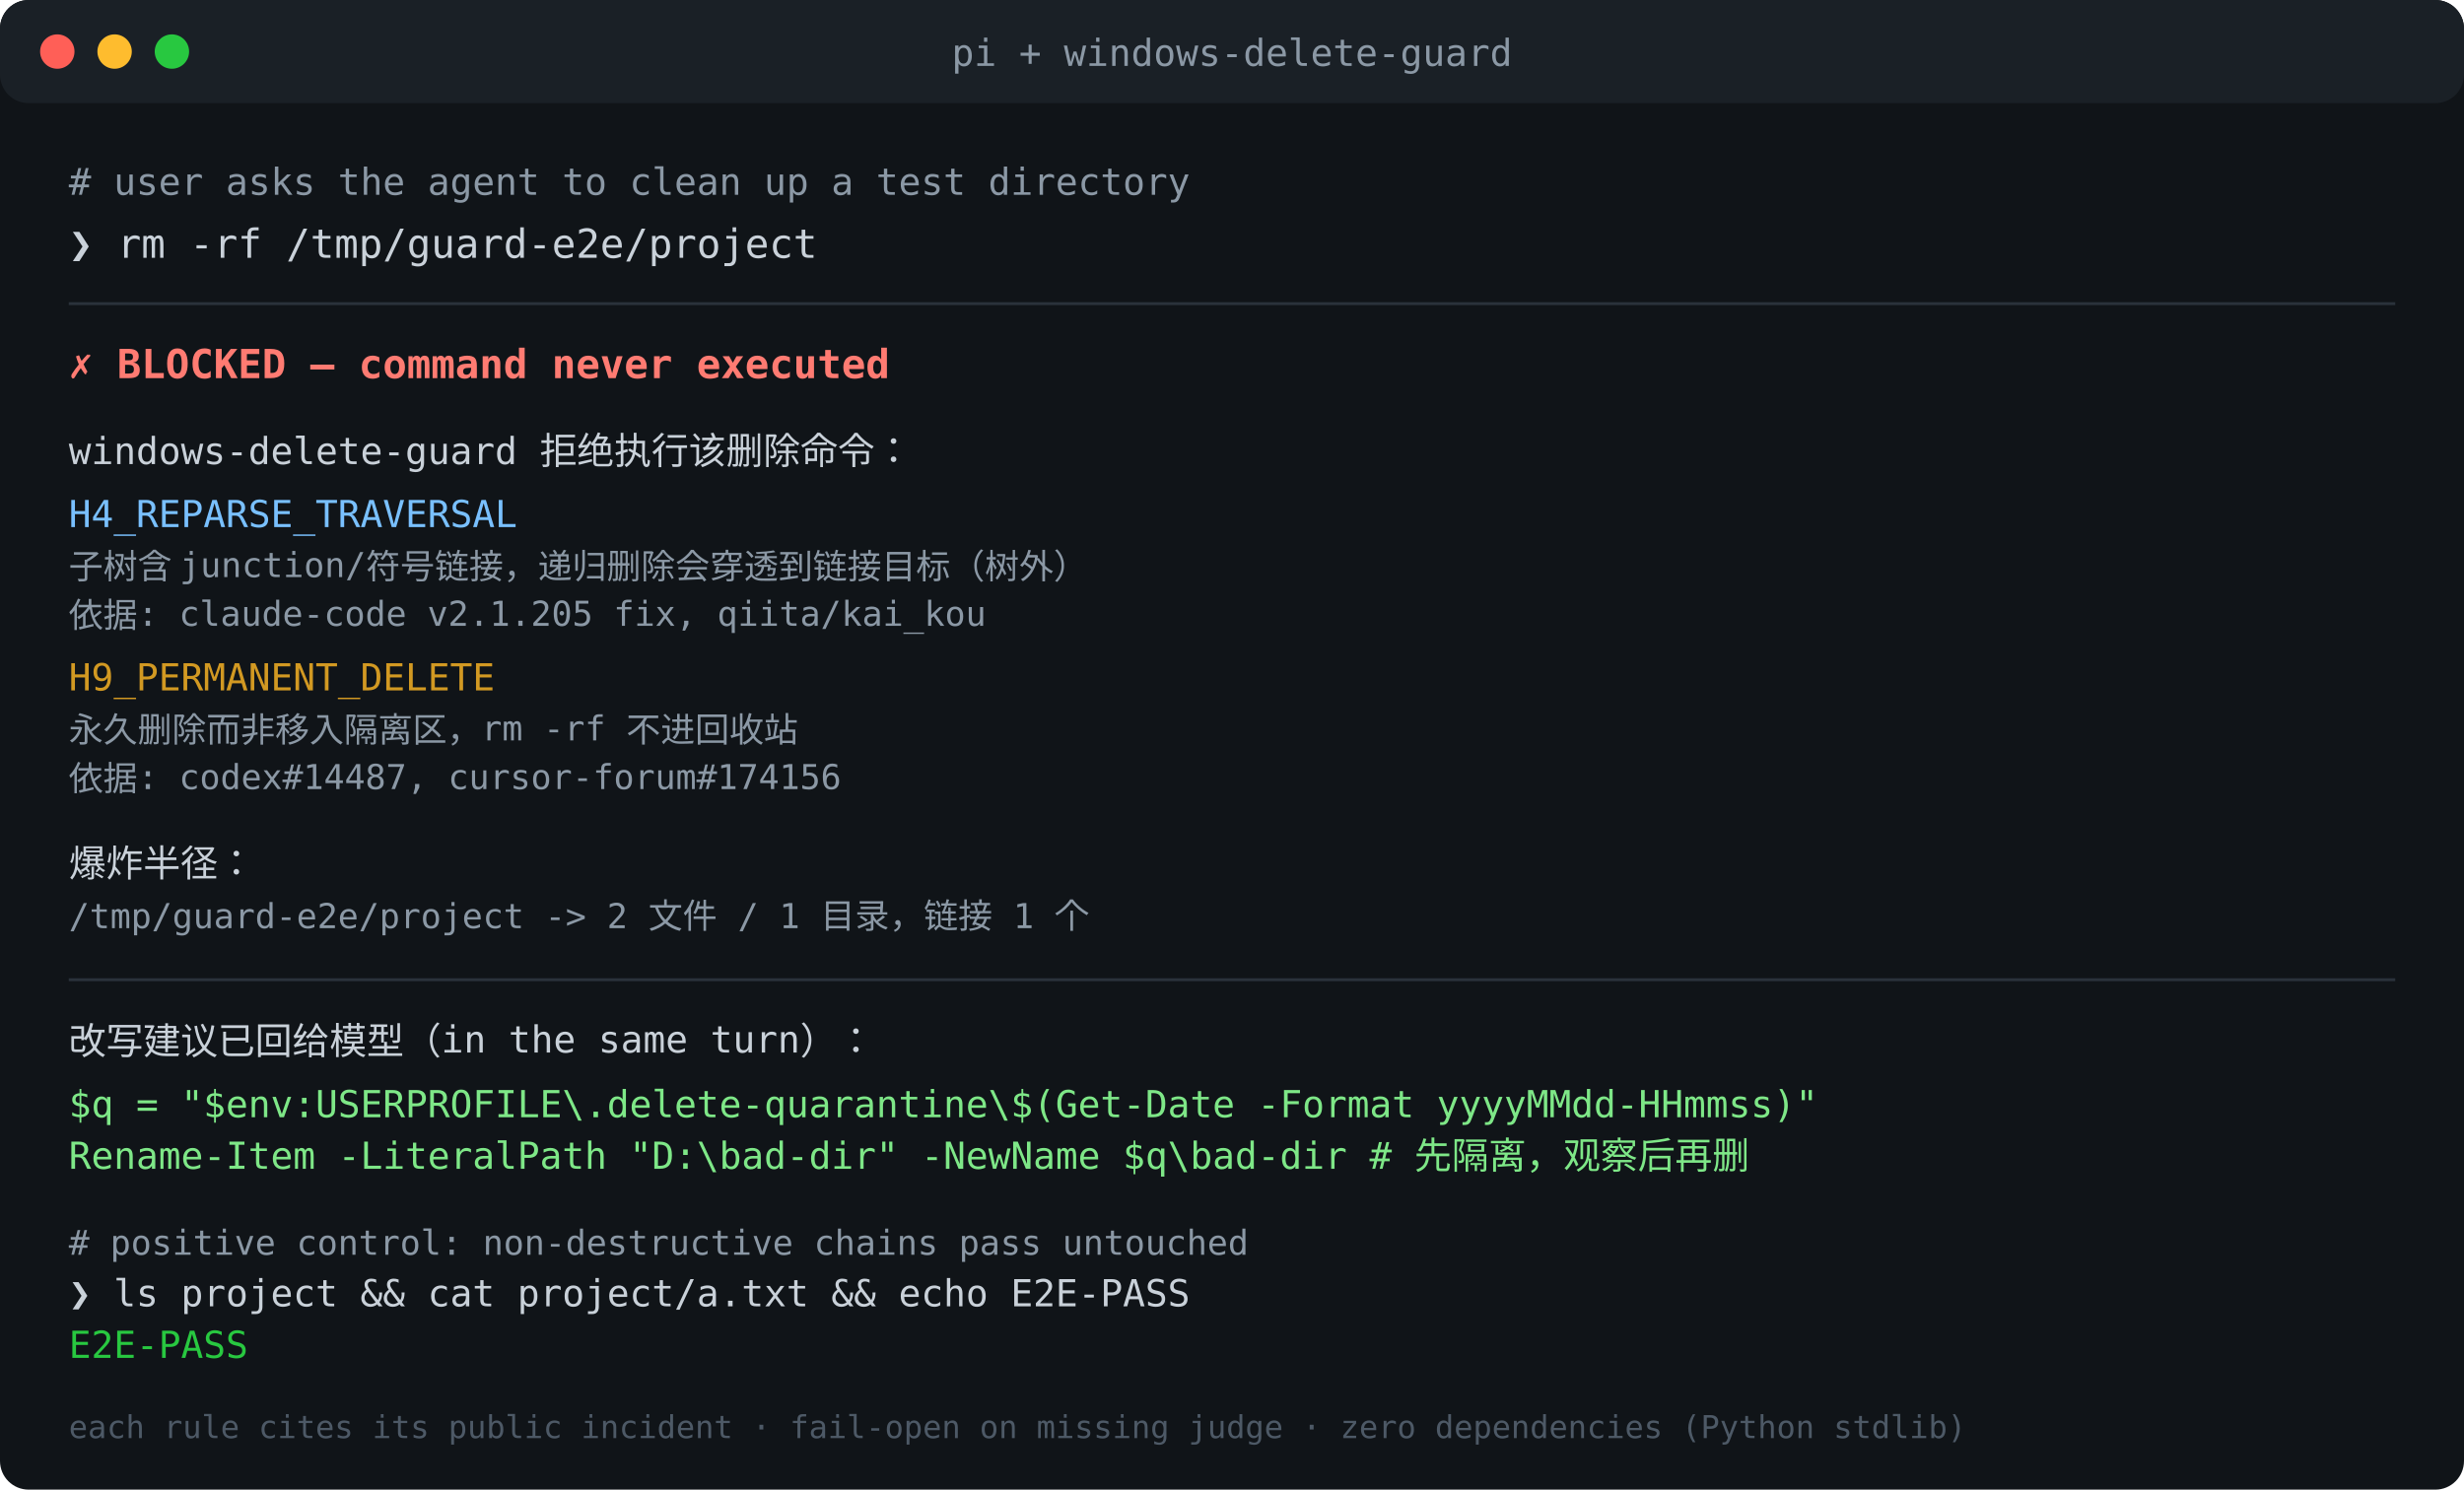
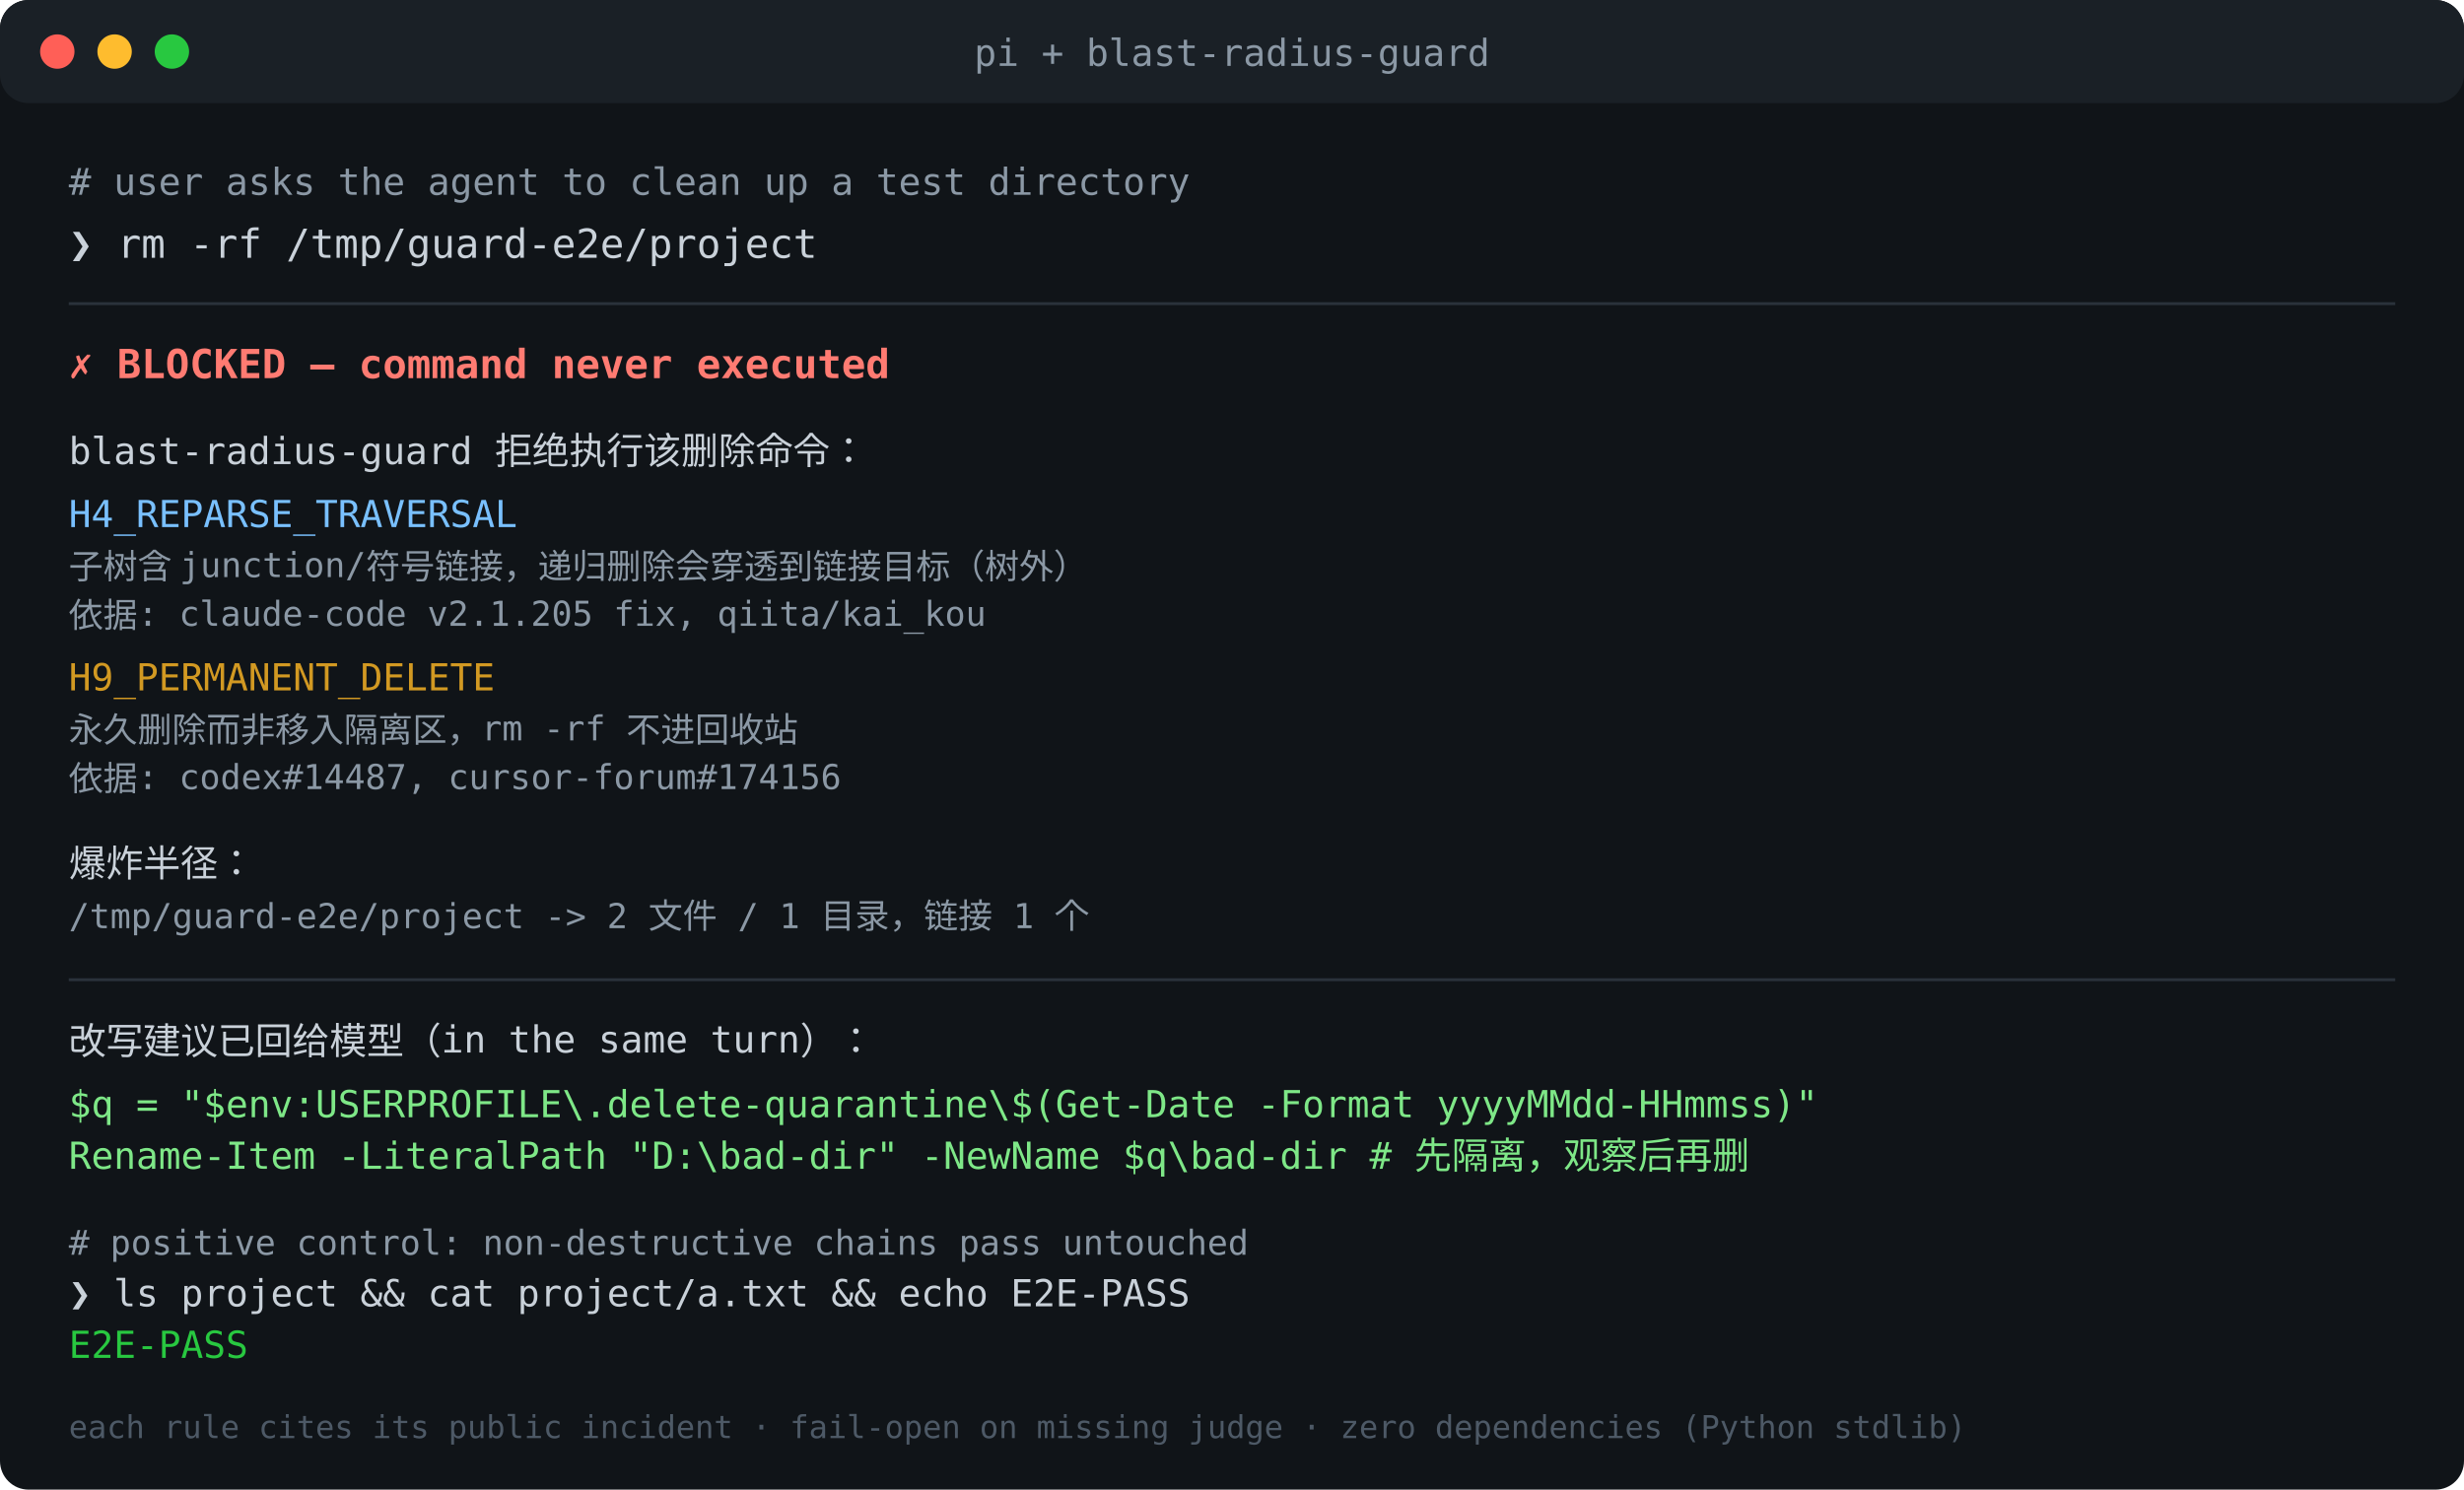
<svg xmlns="http://www.w3.org/2000/svg" width="860" height="520" viewBox="0 0 860 520" font-family="ui-monospace, 'Cascadia Mono', Consolas, monospace">
  <rect width="860" height="520" rx="10" fill="#101418" />
  <rect width="860" height="36" rx="10" fill="#1a2026" />
  <circle cx="20" cy="18" r="6" fill="#ff5f57" />
  <circle cx="40" cy="18" r="6" fill="#febc2e" />
  <circle cx="60" cy="18" r="6" fill="#28c840" />
-   <text x="430" y="23" fill="#8b98a5" font-size="13" text-anchor="middle">pi + windows-delete-guard</text>
+   <text x="430" y="23" fill="#8b98a5" font-size="13" text-anchor="middle">pi + blast-radius-guard</text>
  <text x="24" y="68" fill="#8b98a5" font-size="13"># user asks the agent to clean up a test directory</text>
  <text x="24" y="90" fill="#c9d1d9" font-size="14">❯ rm -rf /tmp/guard-e2e/project</text>
  <line x1="24" y1="106" x2="836" y2="106" stroke="#2a323b" />
  <text x="24" y="132" fill="#ff7b72" font-size="14" font-weight="bold">✗ BLOCKED — command never executed</text>
-   <text x="24" y="162" fill="#c9d1d9" font-size="13">windows-delete-guard 拒绝执行该删除命令：</text>
+   <text x="24" y="162" fill="#c9d1d9" font-size="13">blast-radius-guard 拒绝执行该删除命令：</text>
  <text x="24" y="184" fill="#79c0ff" font-size="13">  H4_REPARSE_TRAVERSAL</text>
  <text x="24" y="202" fill="#8b98a5" font-size="12">    子树含 junction/符号链接，递归删除会穿透到链接目标（树外）</text>
  <text x="24" y="219" fill="#8b98a5" font-size="12">    依据: claude-code v2.1.205 fix, qiita/kai_kou</text>
  <text x="24" y="241" fill="#d29922" font-size="13">  H9_PERMANENT_DELETE</text>
  <text x="24" y="259" fill="#8b98a5" font-size="12">    永久删除而非移入隔离区，rm -rf 不进回收站</text>
  <text x="24" y="276" fill="#8b98a5" font-size="12">    依据: codex#14487, cursor-forum#174156</text>
  <text x="24" y="306" fill="#c9d1d9" font-size="13">爆炸半径：</text>
  <text x="24" y="324" fill="#8b98a5" font-size="12">  /tmp/guard-e2e/project  -&gt;  2 文件 / 1 目录，链接 1 个</text>
  <line x1="24" y1="342" x2="836" y2="342" stroke="#2a323b" />
  <text x="24" y="368" fill="#c9d1d9" font-size="13">改写建议已回给模型（in the same turn）：</text>
  <text x="24" y="390" fill="#7ee787" font-size="13">$q = "$env:USERPROFILE\.delete-quarantine\$(Get-Date -Format yyyyMMdd-HHmmss)"</text>
  <text x="24" y="408" fill="#7ee787" font-size="13">Rename-Item -LiteralPath "D:\bad-dir" -NewName $q\bad-dir   # 先隔离，观察后再删</text>
  <text x="24" y="438" fill="#8b98a5" font-size="12"># positive control: non-destructive chains pass untouched</text>
  <text x="24" y="456" fill="#c9d1d9" font-size="13">❯ ls project &amp;&amp; cat project/a.txt &amp;&amp; echo E2E-PASS</text>
  <text x="24" y="474" fill="#28c840" font-size="13">  E2E-PASS</text>
  <text x="24" y="502" fill="#4d5966" font-size="11">each rule cites its public incident · fail-open on missing judge · zero dependencies (Python stdlib)</text>
</svg>
